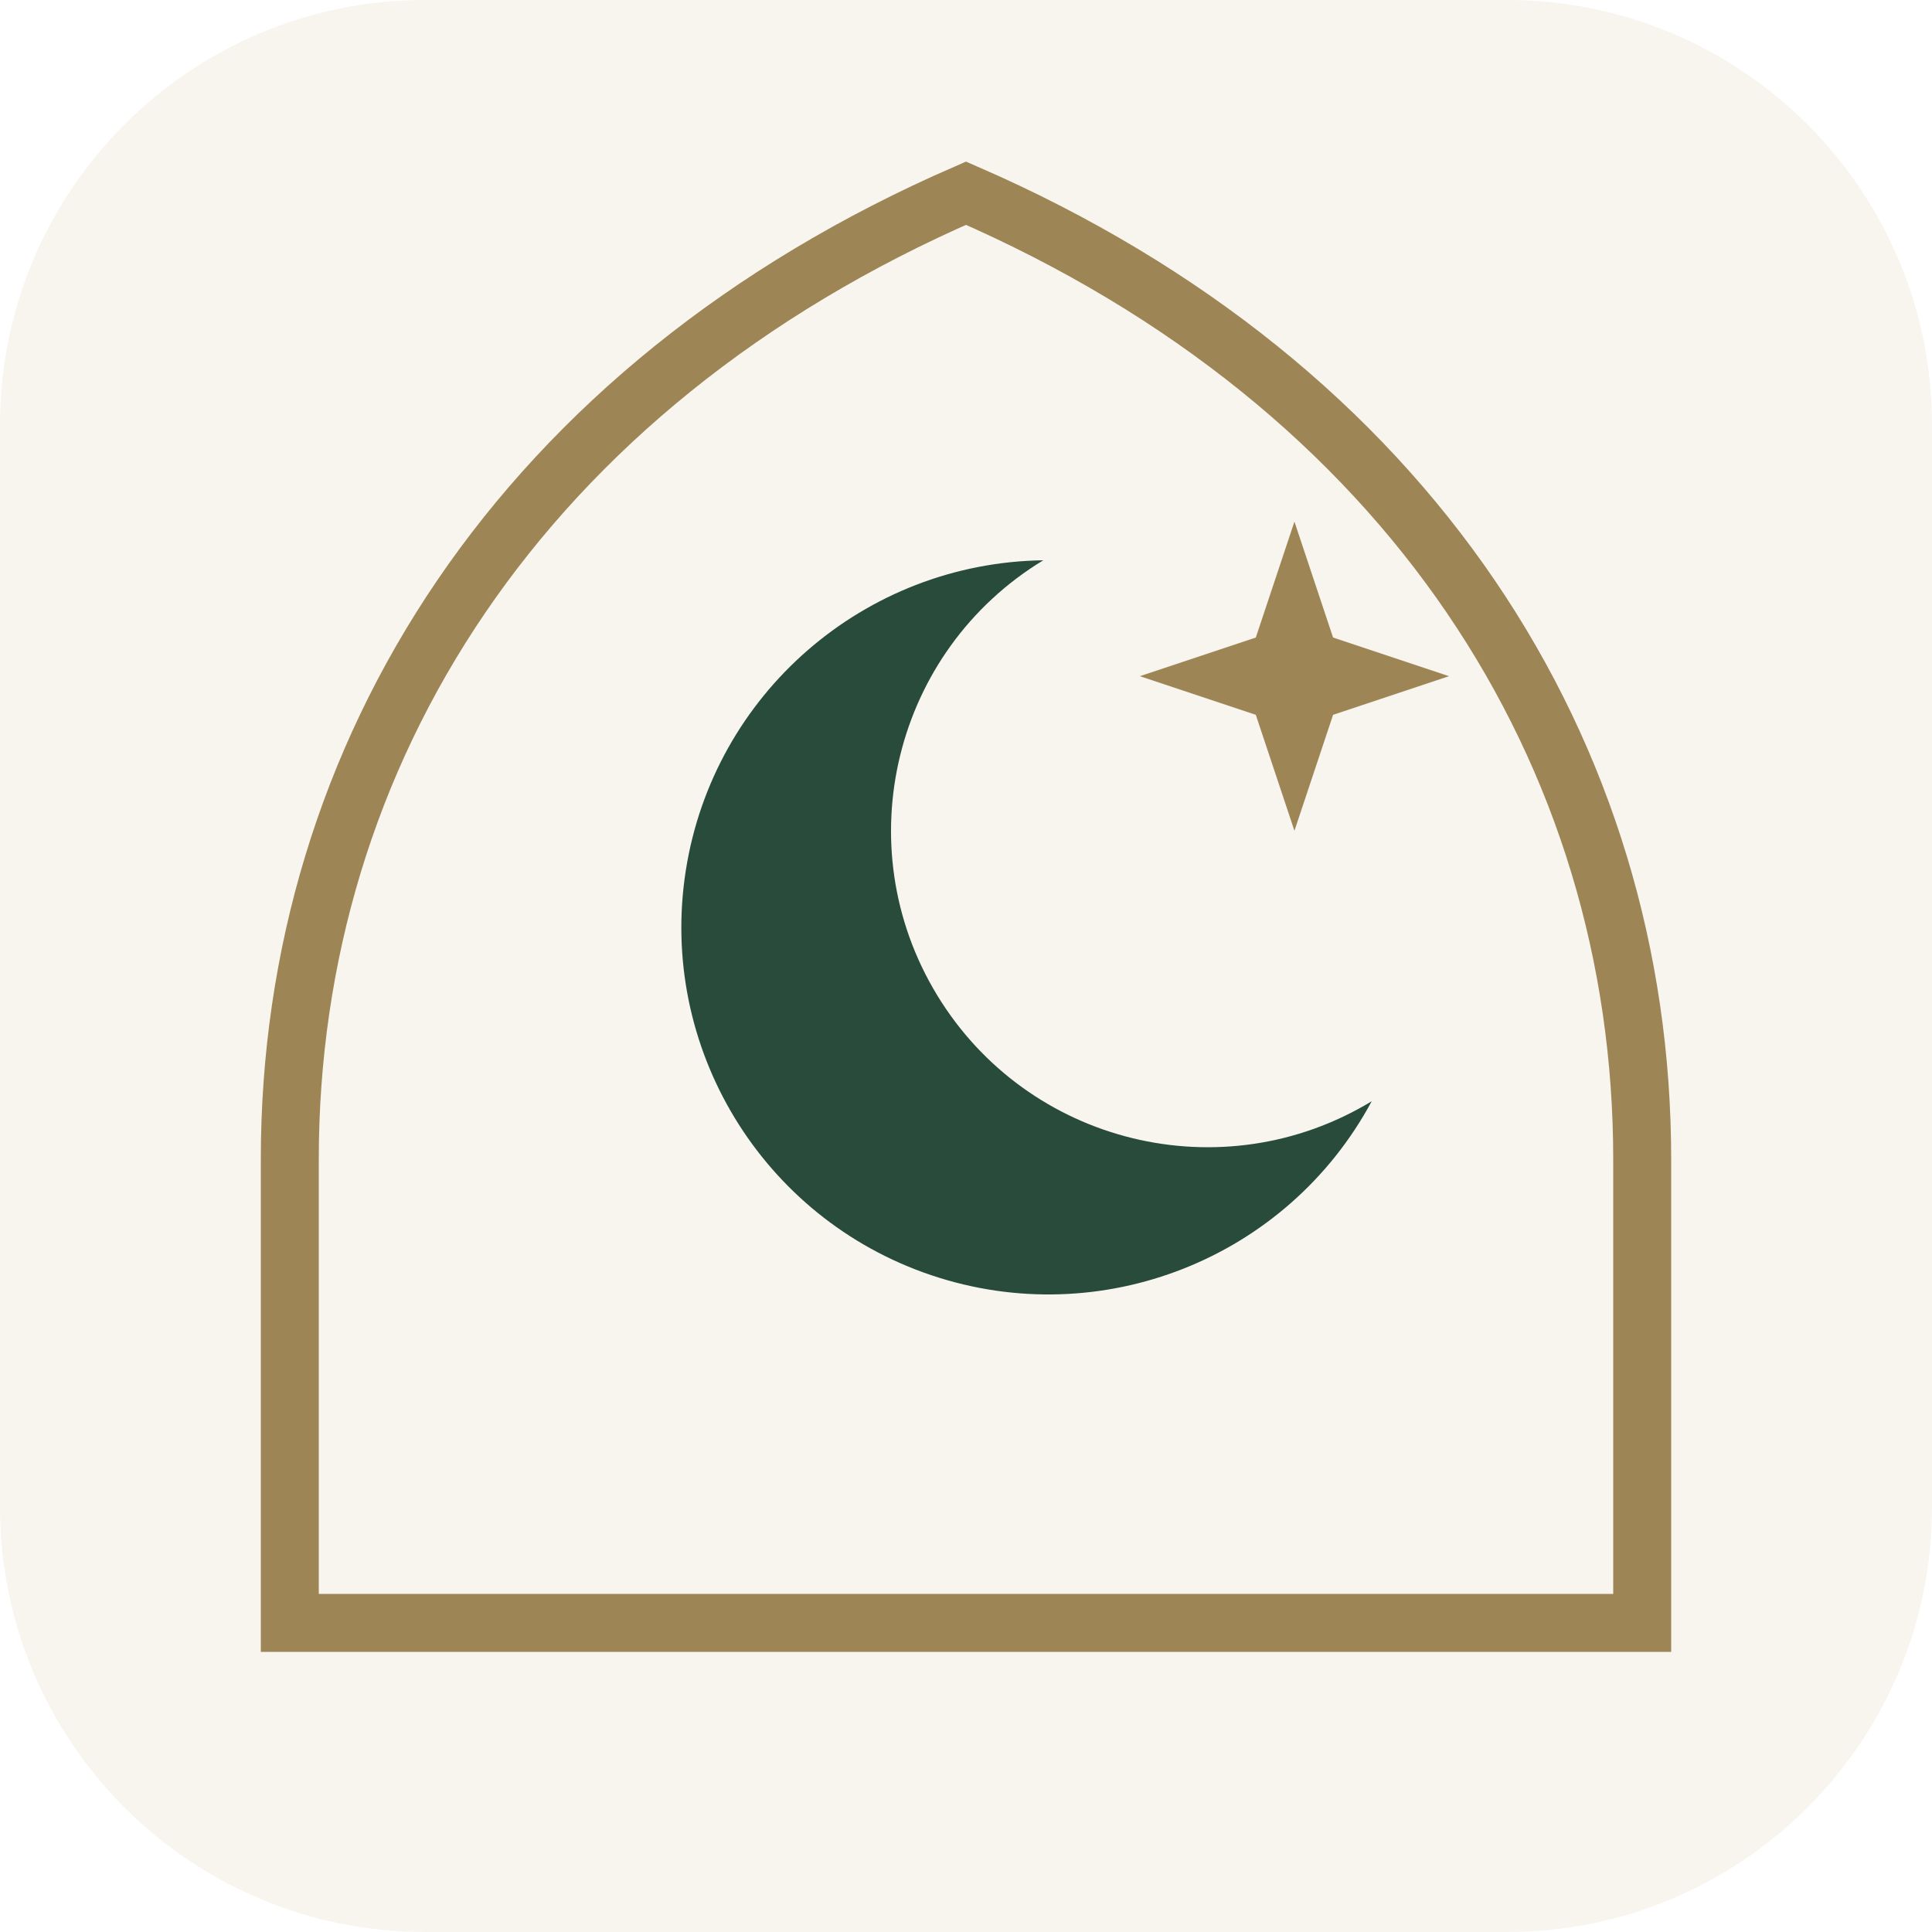
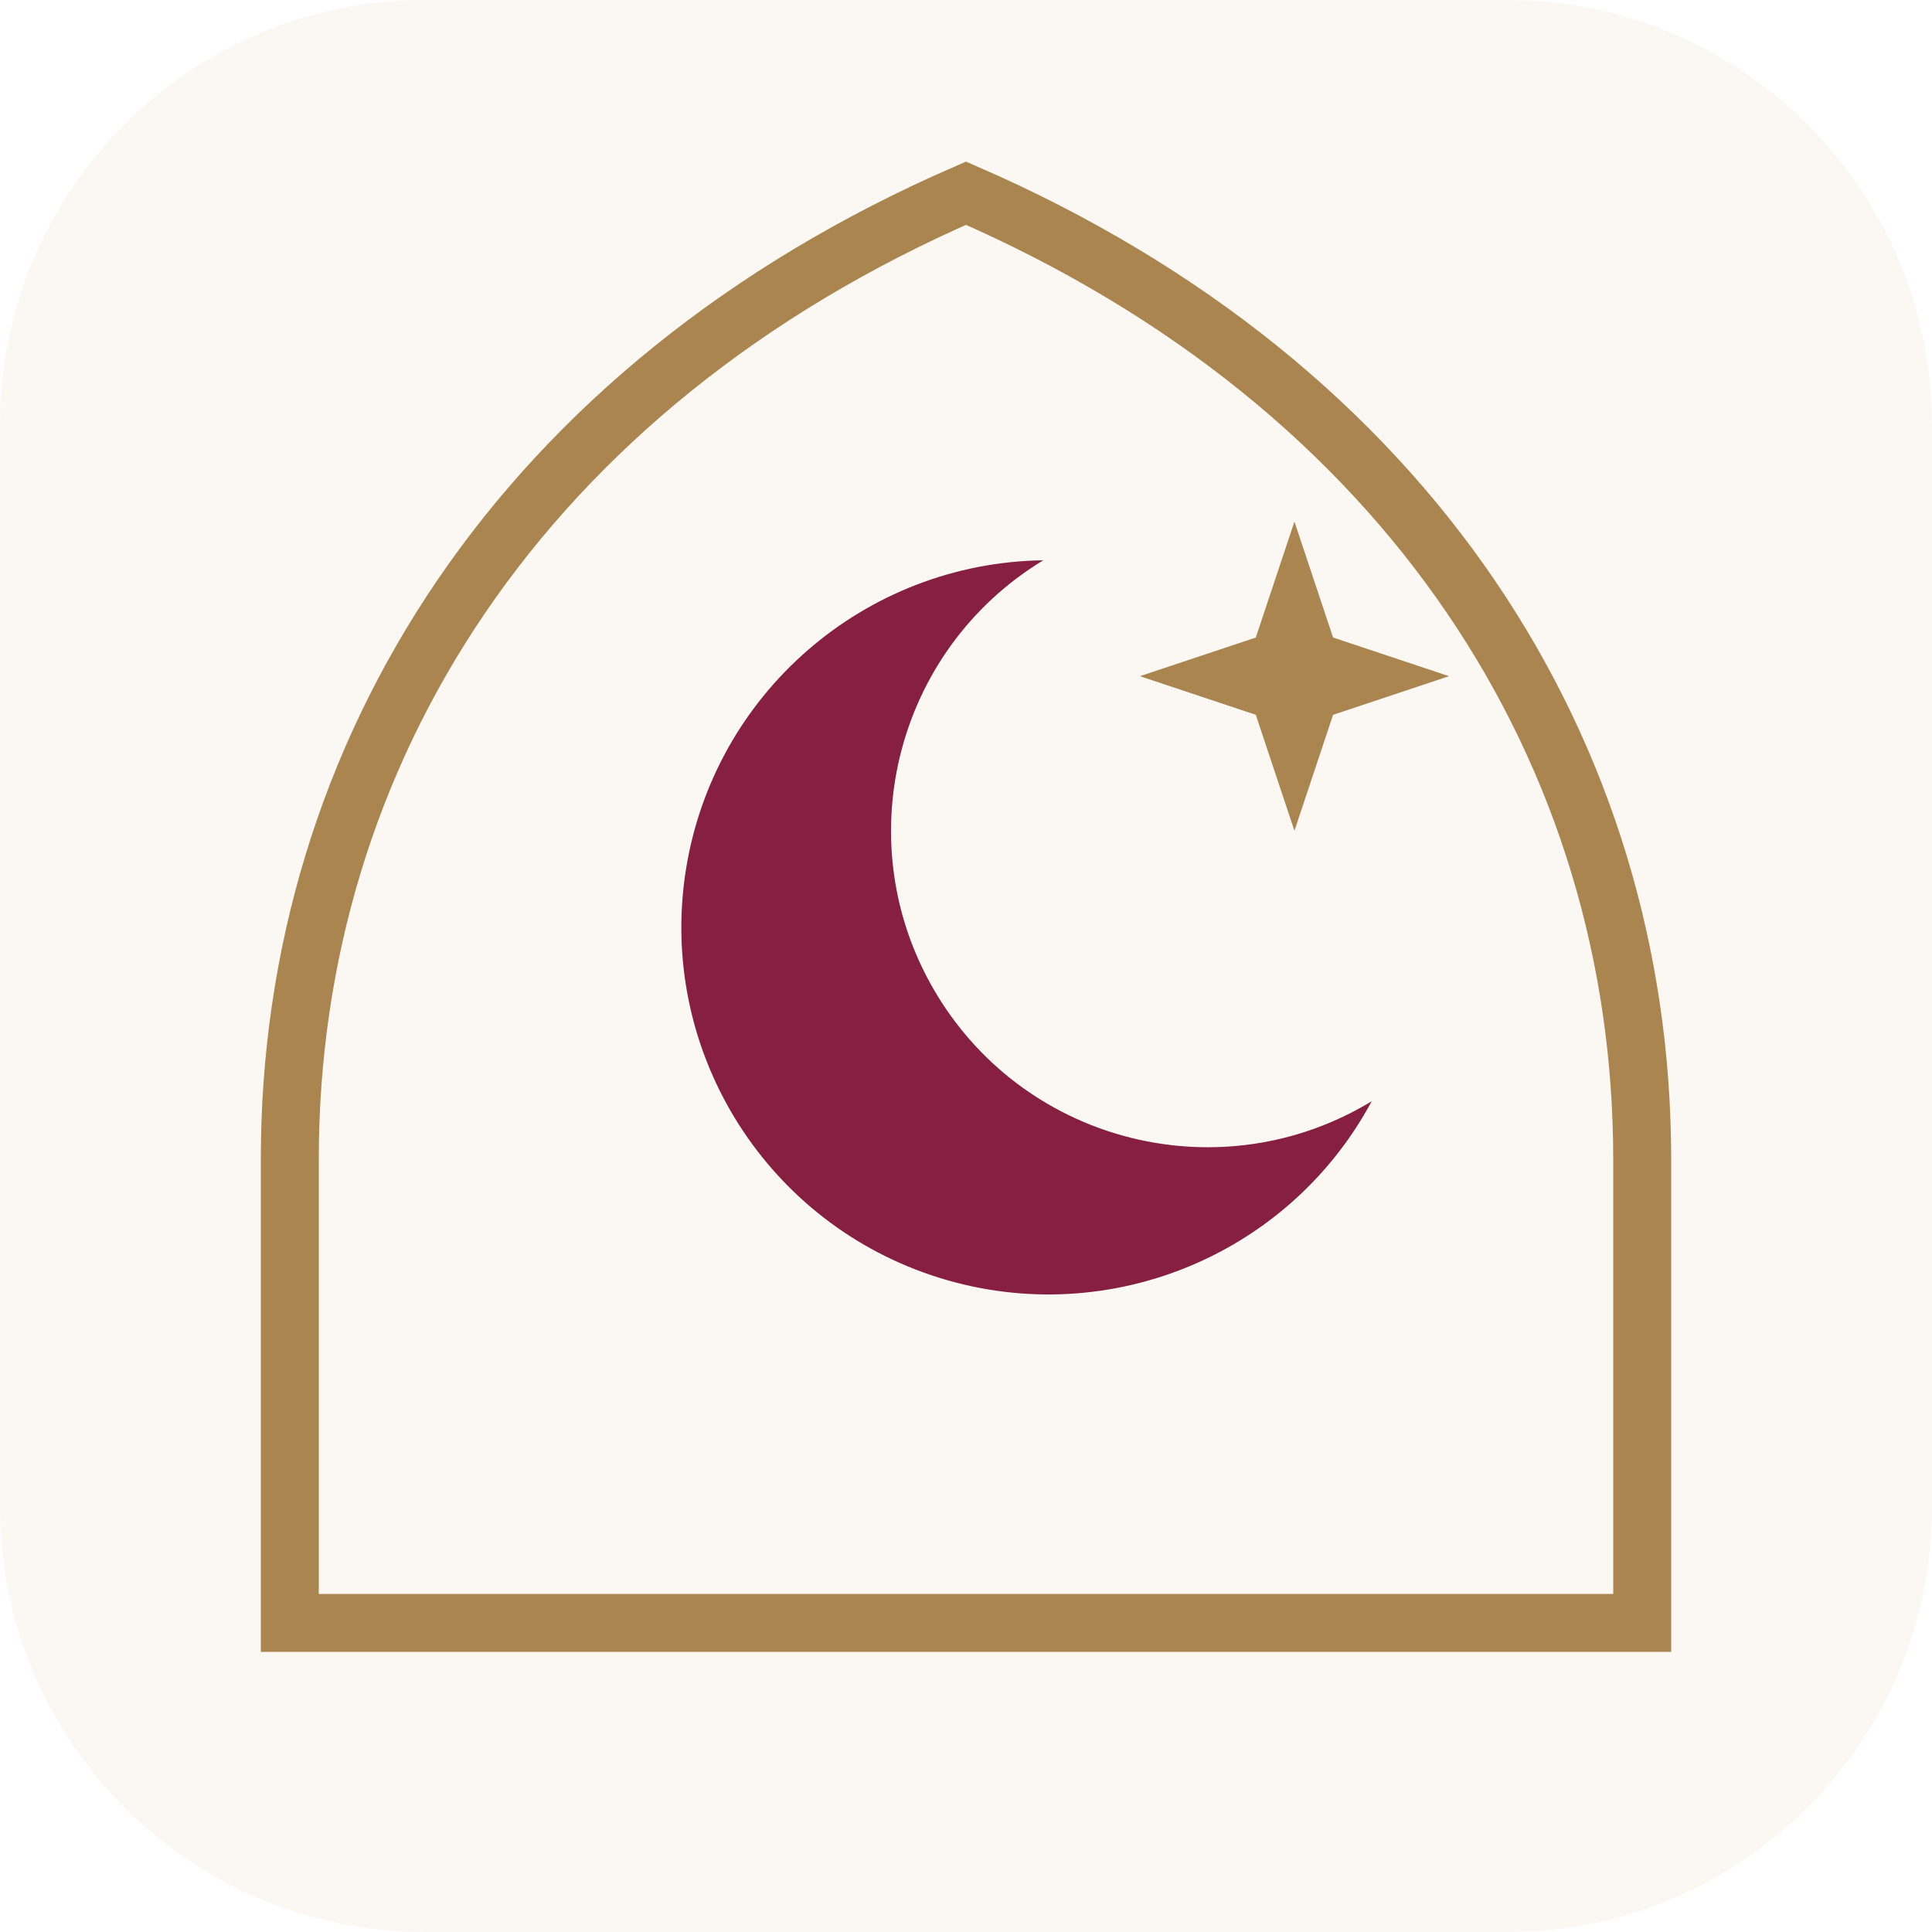
<svg xmlns="http://www.w3.org/2000/svg" viewBox="0 0 100 100">
-   <rect width="100" height="100" rx="22" fill="#f7f5ee" />
-   <path d="M50 10C73 20 85 39 85 60v24H15V60c0-21 12-40 35-50Z" fill="none" stroke="#9d8555" stroke-width="3" />
-   <path d="M54 29a19 19 0 1 0 17 28 16 16 0 0 1-17-28Z" fill="#284b3c" />
-   <path d="m67 27 2 6 6 2-6 2-2 6-2-6-6-2 6-2Z" fill="#9d8555" />
+   <rect width="100" height="100" rx="22" fill="#fbf8f4" />
+   <path d="M50 10C73 20 85 39 85 60v24H15V60c0-21 12-40 35-50Z" fill="none" stroke="#ab8550" stroke-width="3" />
+   <path d="M54 29a19 19 0 1 0 17 28 16 16 0 0 1-17-28Z" fill="#861f41" />
+   <path d="m67 27 2 6 6 2-6 2-2 6-2-6-6-2 6-2Z" fill="#ab8550" />
</svg>
